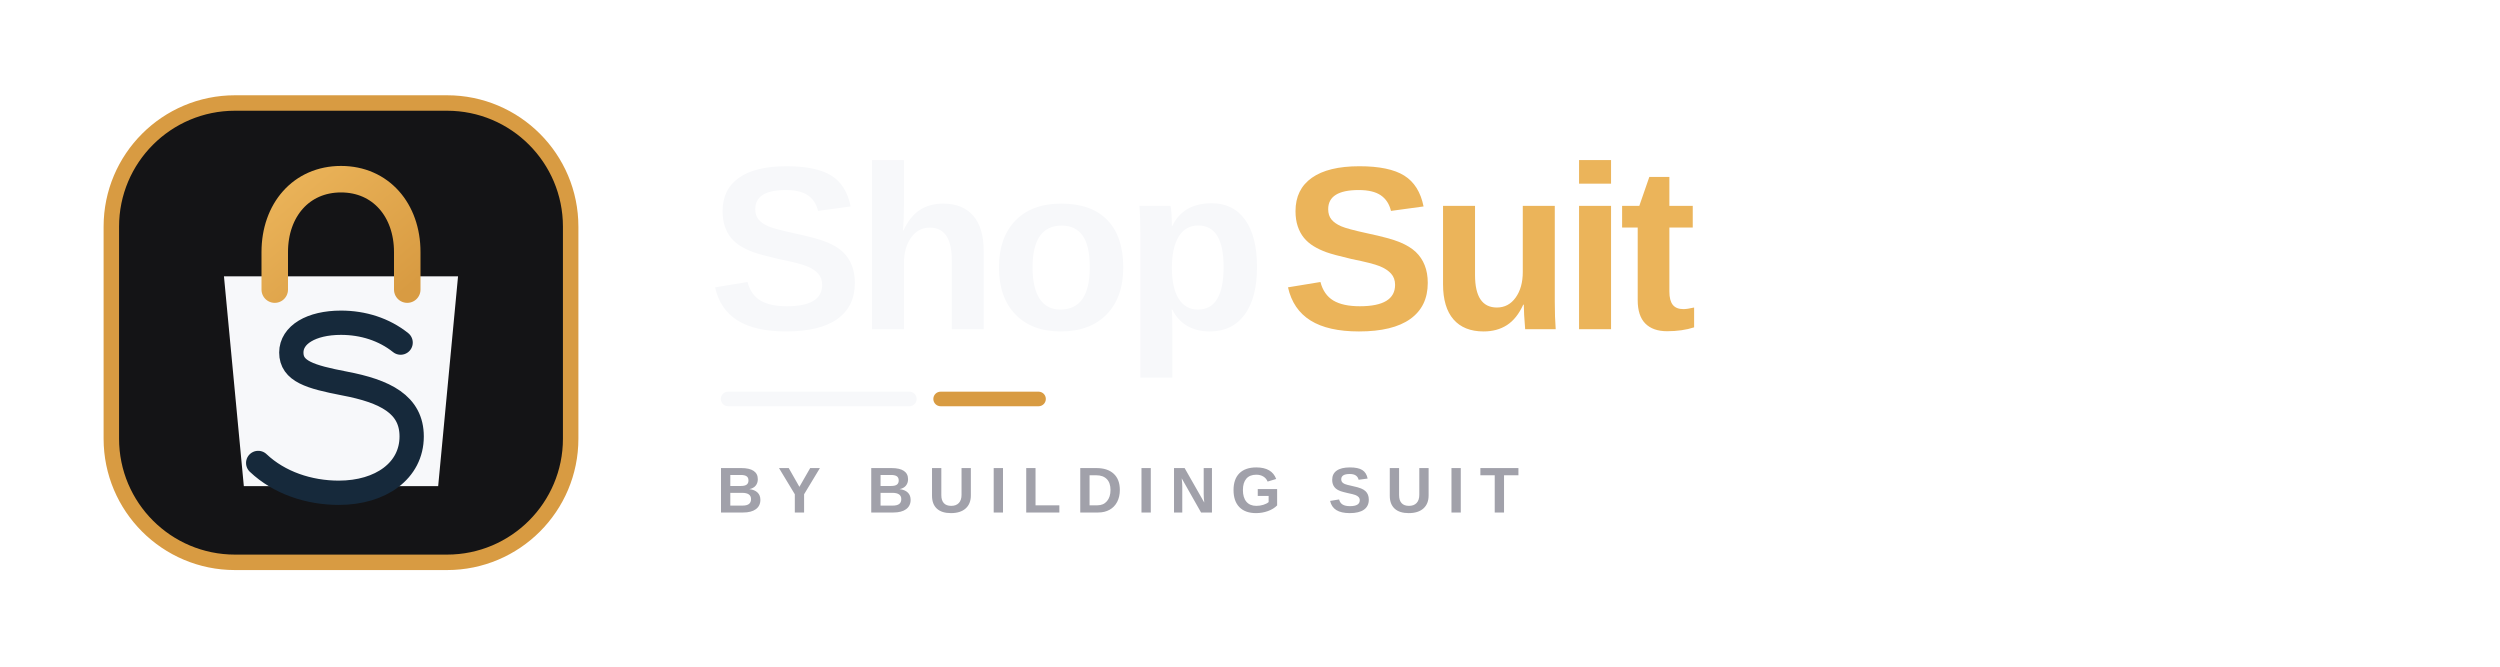
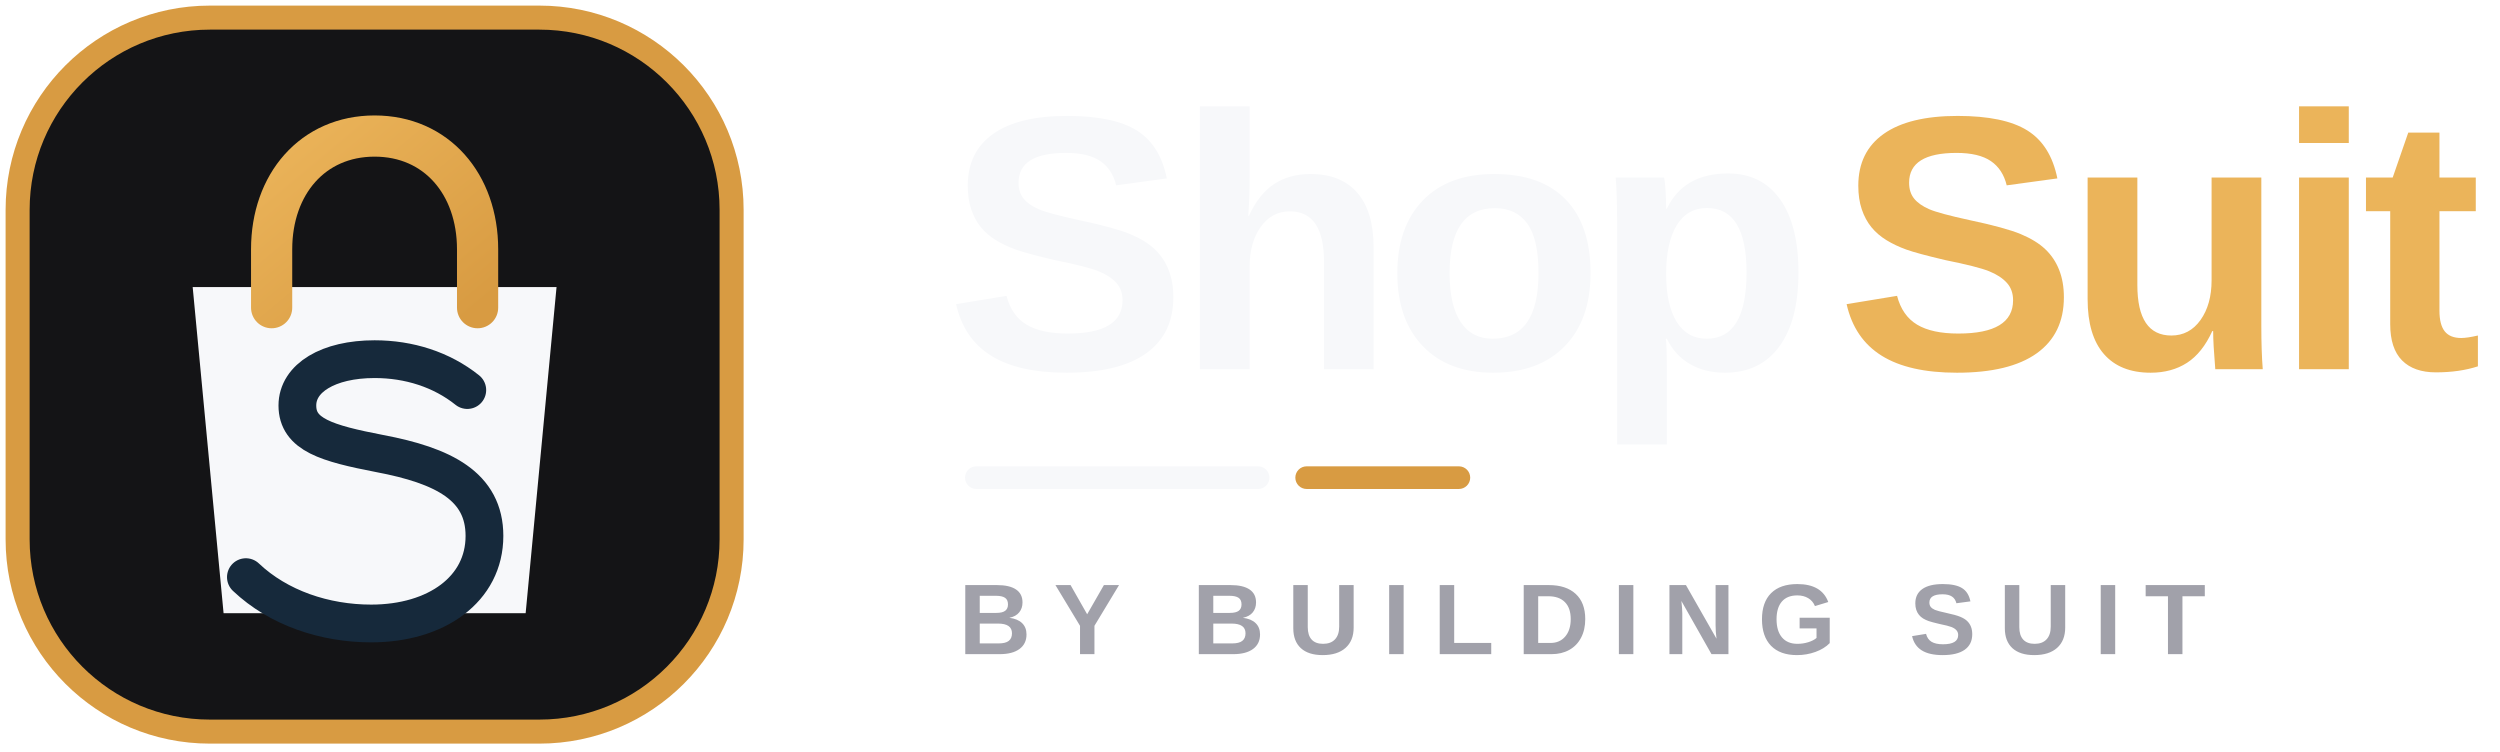
- <svg xmlns="http://www.w3.org/2000/svg" viewBox="0 0 1200 320" width="1200" height="320">
+ <svg xmlns="http://www.w3.org/2000/svg" viewBox="48 44 772 232" width="772" height="232">
  <defs>
    <linearGradient id="gold" x1="0" y1="0" x2="1" y2="1">
      <stop stop-color="#EBB45A" />
      <stop offset="1" stop-color="#D89B42" />
    </linearGradient>
  </defs>
  <g transform="translate(28 24) scale(.53)">
    <rect x="48" y="48" width="416" height="416" rx="112" fill="#141416" stroke="#D89B42" stroke-width="14" />
    <path d="M150 205h212l-18 190H168l-18-190Z" fill="#F7F8FA" />
    <path d="M196 217v-34c0-38 24-66 60-66s60 28 60 66v34" fill="none" stroke="url(#gold)" stroke-width="24" stroke-linecap="round" />
    <path d="M310 265c-15-12-34-18-54-18-27 0-45 11-45 27 0 17 17 22 48 28 37 7 61 19 61 48 0 31-28 51-66 51-27 0-54-9-73-27" fill="none" stroke="#16293B" stroke-width="22" stroke-linecap="round" />
  </g>
  <text x="340" y="158" fill="#F7F8FA" font-family="Manrope,Arial,sans-serif" font-size="112" font-weight="800" letter-spacing="-4">Shop</text>
  <text x="615" y="158" fill="#EBB45A" font-family="Manrope,Arial,sans-serif" font-size="112" font-weight="800" letter-spacing="-4">Suit</text>
  <rect x="346" y="188" width="94" height="7" rx="3.5" fill="#F7F8FA" />
  <rect x="448" y="188" width="54" height="7" rx="3.5" fill="#D89B42" />
  <text x="344" y="246" fill="#A1A1AA" font-family="Manrope,Arial,sans-serif" font-size="31" font-weight="600" letter-spacing="7">BY BUILDING SUIT</text>
</svg>
